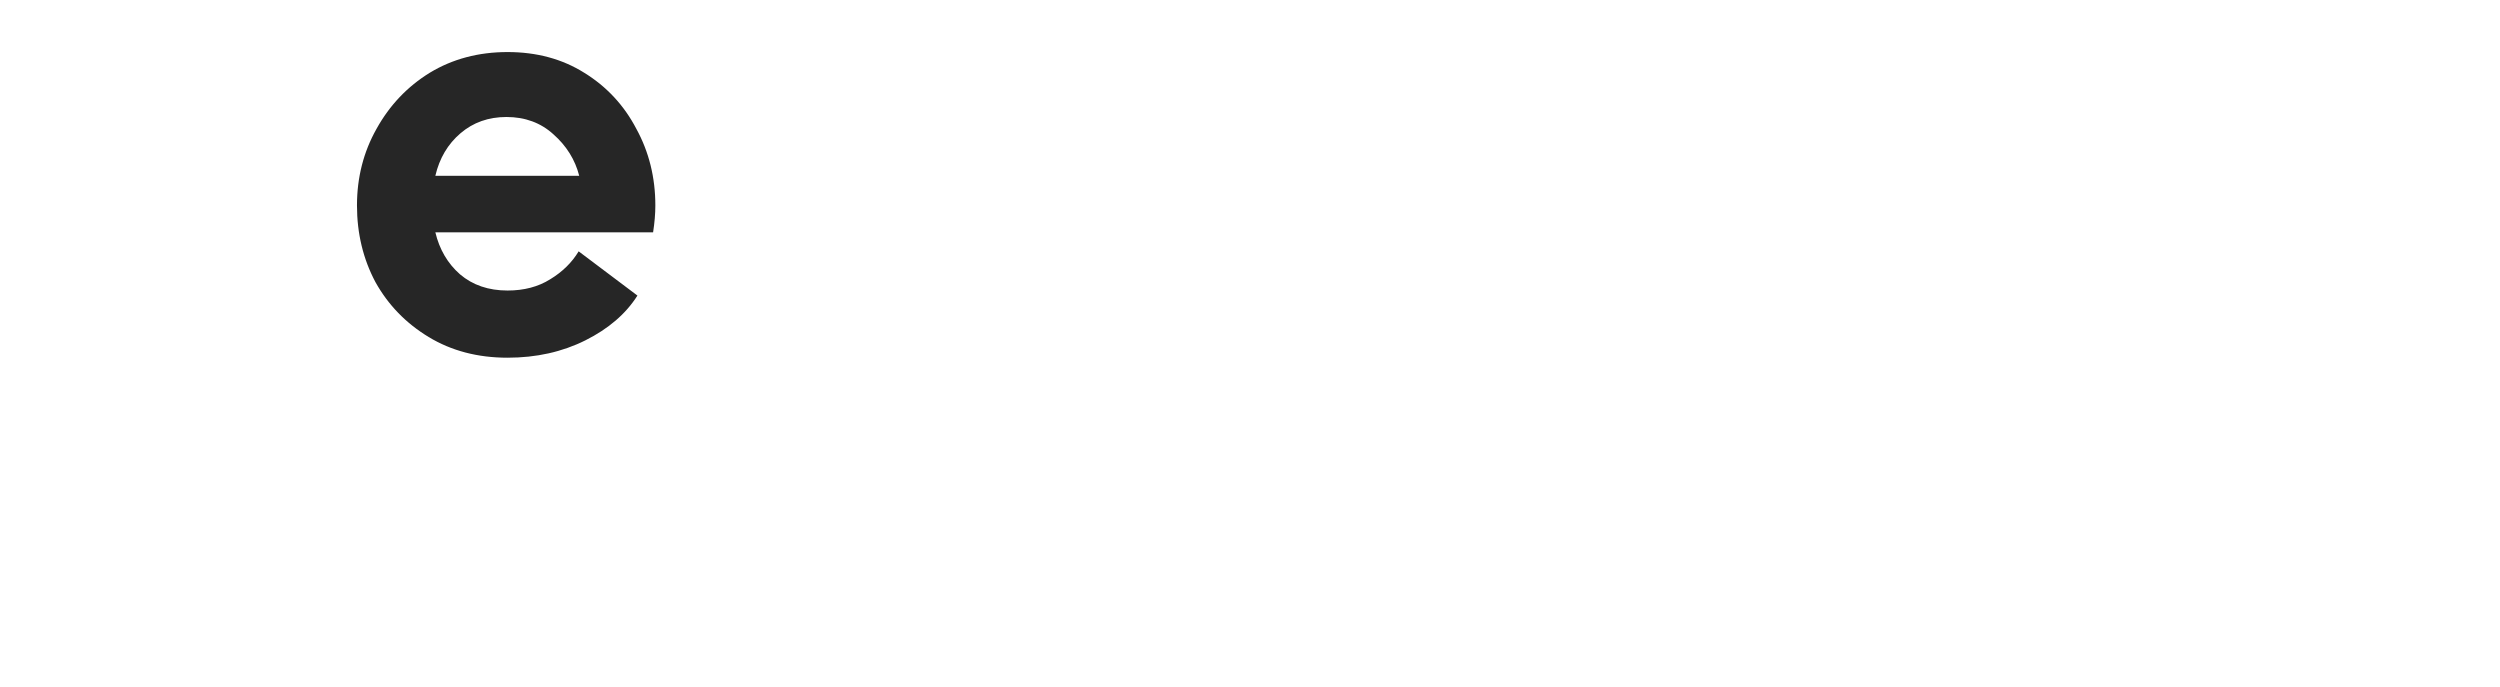
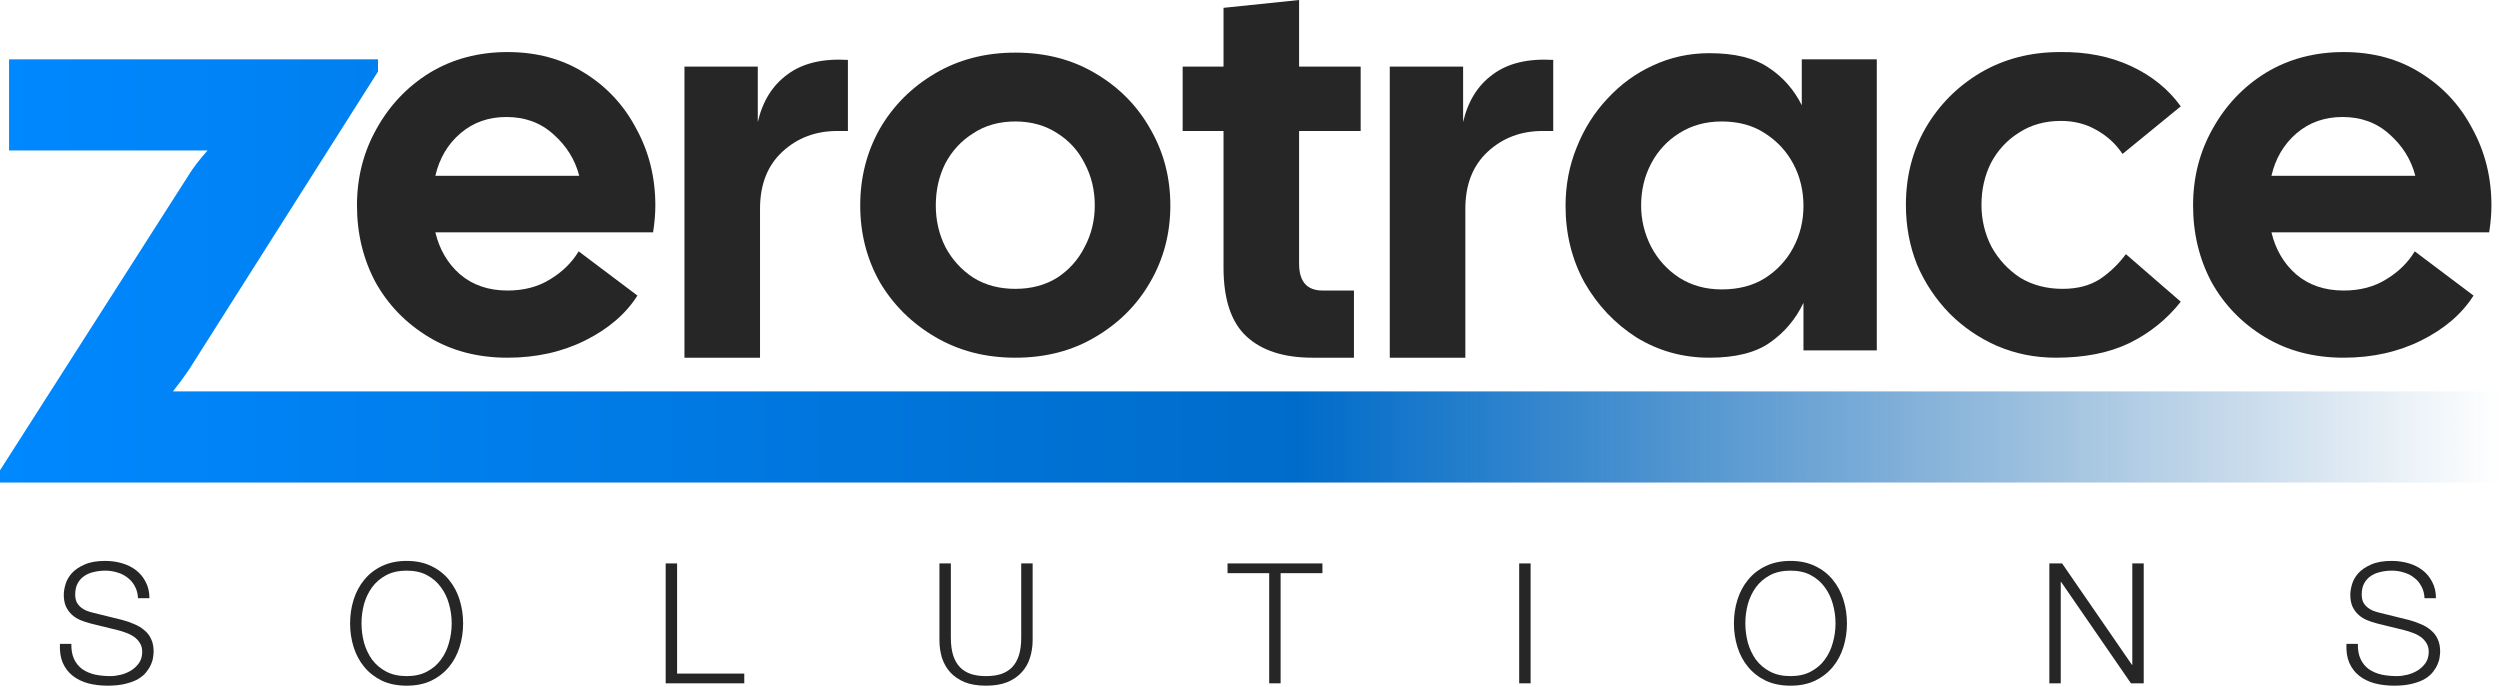
<svg xmlns="http://www.w3.org/2000/svg" width="2233" height="613" viewBox="0 0 2233 613" fill="none">
  <path d="M453.352 319.5C426.685 319.5 403.185 313.333 382.852 301C362.518 288.667 346.685 272.333 335.352 252C324.352 231.333 318.852 208.5 318.852 183.5C318.852 158.5 324.685 135.667 336.352 115C348.018 94 363.852 77.333 383.852 65C404.185 52.667 427.352 46.5 453.352 46.5C479.352 46.5 502.185 52.667 521.852 65C541.852 77.333 557.352 94 568.352 115C579.685 135.667 585.352 158.5 585.352 183.5C585.352 187.167 585.185 191 584.852 195C584.518 199 584.018 203.167 583.352 207.5H388.852C392.518 222.833 399.852 235.333 410.852 245C422.185 254.667 436.352 259.5 453.352 259.5C468.018 259.5 480.685 256.167 491.352 249.5C502.352 242.833 510.852 234.5 516.852 224.5L569.352 264C559.018 280.333 543.518 293.667 522.852 304C502.185 314.333 479.018 319.5 453.352 319.5ZM452.352 104.5C436.352 104.5 422.685 109.333 411.352 119C400.018 128.667 392.518 141.333 388.852 157H517.352C513.685 142.667 506.018 130.333 494.352 120C483.018 109.667 469.018 104.5 452.352 104.5Z" fill="#262626" />
+   <path d="M611.352 319.5V59.5H676.852V109C681.185 90.333 690.018 76.167 703.352 66.5C716.685 56.5 734.685 52.167 757.352 53.5V117H747.852C728.518 117 712.185 123.167 698.852 135.5C685.518 147.833 678.852 164.833 678.852 186.5V319.5H611.352Z" fill="#262626" />
+   <path d="M906.852 319.5C880.185 319.5 856.352 313.333 835.352 301C814.352 288.667 797.852 272.333 785.852 252C774.185 231.333 768.352 208.5 768.352 183.5C768.352 158.5 774.185 135.667 785.852 115C797.852 94.333 814.352 77.833 835.352 65.5C856.352 53.167 880.185 47 906.852 47C933.852 47 957.685 53.167 978.352 65.5C999.352 77.833 1015.68 94.333 1027.35 115C1039.35 135.667 1045.35 158.5 1045.35 183.5C1045.35 208.5 1039.35 231.333 1027.35 252C1015.68 272.333 999.352 288.667 978.352 301C957.685 313.333 933.852 319.5 906.852 319.5ZM906.852 258C921.185 258 933.685 254.667 944.352 248C955.018 241 963.185 231.833 968.852 220.5C974.852 209.167 977.852 196.833 977.852 183.5C977.852 169.833 974.852 157.333 968.852 146C963.185 134.667 955.018 125.667 944.352 119C933.685 112 921.185 108.5 906.852 108.5C892.518 108.5 880.018 112 869.352 119C858.685 125.667 850.352 134.667 844.352 146C838.685 157.333 835.852 169.833 835.852 183.5C835.852 196.833 838.685 209.167 844.352 220.5C850.352 231.833 858.685 241 869.352 248C880.018 254.667 892.518 258 906.852 258Z" fill="#262626" />
+   <path d="M1172.35 319.5C1146.68 319.5 1127.02 313.167 1113.35 300.5C1099.68 287.833 1092.85 267.333 1092.85 239V117H1056.35V59.5H1092.85V7L1160.35 0V59.5H1215.35V117H1160.35V235.5C1160.35 251.5 1167.35 259.5 1181.35 259.5H1209.35V319.5H1172.35Z" fill="#262626" />
+   <path d="M1241.35 319.5V59.5H1306.85V109C1311.18 90.333 1320.02 76.167 1333.35 66.5C1346.68 56.5 1364.68 52.167 1387.35 53.5V117H1377.85C1358.52 117 1342.18 123.167 1328.85 135.5C1315.52 147.833 1308.85 164.833 1308.85 186.5V319.5H1241.35Z" fill="#262626" />
+   <path d="M1526.85 319.5C1503.18 319.5 1481.52 313.5 1461.85 301.5C1442.52 289.167 1427.02 272.833 1415.35 252.5C1404.02 231.833 1398.35 209 1398.35 184C1398.35 165.333 1401.68 147.833 1408.35 131.5C1415.02 114.833 1424.18 100.333 1435.85 88C1447.52 75.333 1461.02 65.5 1476.35 58.5C1492.02 51.167 1508.85 47.5 1526.85 47.5C1549.52 47.5 1567.18 51.833 1579.85 60.5C1592.52 68.833 1602.35 80 1609.35 94V53H1676.35V313H1610.85V270.5C1603.85 285.167 1593.85 297 1580.85 306C1568.18 315 1550.18 319.5 1526.85 319.5ZM1537.85 258.5C1552.85 258.5 1565.68 255.167 1576.35 248.5C1587.35 241.5 1595.85 232.333 1601.85 221C1607.85 209.667 1610.85 197.333 1610.85 184C1610.85 170.333 1607.85 157.833 1601.85 146.5C1595.85 135.167 1587.35 126 1576.35 119C1565.68 112 1552.85 108.5 1537.85 108.5C1523.52 108.5 1510.85 112 1499.85 119C1489.18 125.667 1480.85 134.667 1474.85 146C1468.85 157.333 1465.85 169.833 1465.85 183.5C1465.85 196.5 1468.85 208.833 1474.85 220.5C1480.85 231.833 1489.18 241 1499.85 248C1510.85 255 1523.52 258.5 1537.85 258.5Z" fill="#262626" />
+   <path d="M1836.35 319.5C1817.68 319.5 1800.18 316 1783.85 309C1767.85 302 1753.68 292.333 1741.35 280C1729.02 267.333 1719.35 252.833 1712.35 236.5C1705.68 219.833 1702.35 202 1702.35 183C1702.35 157.667 1708.18 134.833 1719.85 114.5C1731.85 93.833 1748.18 77.333 1768.85 65C1789.85 52.667 1813.52 46.5 1839.85 46.5C1863.52 46.167 1884.68 50.333 1903.35 59C1922.02 67.667 1936.85 79.667 1947.85 95L1895.85 137.5C1889.85 128.5 1882.02 121.333 1872.35 116C1863.02 110.667 1852.52 108 1840.85 108C1826.52 108 1814.02 111.5 1803.35 118.5C1792.68 125.167 1784.35 134.167 1778.35 145.5C1772.68 156.833 1769.85 169.333 1769.85 183C1769.85 196.333 1772.85 208.833 1778.85 220.5C1785.18 231.833 1793.68 241 1804.35 248C1815.35 254.667 1828.02 258 1842.35 258C1855.35 258 1866.35 255.167 1875.35 249.5C1884.35 243.5 1892.18 236 1898.85 227L1947.85 269.5C1935.52 285.167 1920.18 297.5 1901.85 306.5C1883.85 315.167 1862.02 319.5 1836.35 319.5Z" fill="#262626" />
+   <path d="M2093.35 319.5C2066.68 319.5 2043.18 313.333 2022.85 301C2002.52 288.667 1986.68 272.333 1975.35 252C1964.35 231.333 1958.85 208.5 1958.85 183.5C1958.85 158.5 1964.68 135.667 1976.35 115C1988.02 94 2003.85 77.333 2023.85 65C2044.18 52.667 2067.35 46.5 2093.35 46.5C2119.35 46.5 2142.18 52.667 2161.85 65C2181.85 77.333 2197.35 94 2208.35 115C2219.68 135.667 2225.35 158.5 2225.35 183.5C2225.35 187.167 2225.18 191 2224.85 195C2224.52 199 2224.02 203.167 2223.35 207.5H2028.85C2032.52 222.833 2039.85 235.333 2050.85 245C2062.18 254.667 2076.35 259.5 2093.35 259.5C2108.02 259.5 2120.68 256.167 2131.35 249.5C2142.35 242.833 2150.85 234.5 2156.85 224.5L2209.35 264C2199.02 280.333 2183.52 293.667 2162.85 304C2142.18 314.333 2119.02 319.5 2093.35 319.5ZM2092.35 104.5C2076.35 104.5 2062.68 109.333 2051.35 119C2040.02 128.667 2032.52 141.333 2028.85 157H2157.35C2153.68 142.667 2146.02 130.333 2134.35 120C2123.02 109.667 2109.02 104.5 2092.35 104.5Z" fill="#262626" />
+   <path d="M0 431V420.096L167.711 157.677C172.124 150.408 178.009 142.654 185.365 134.415H8.091V53H337.629V63.904L168.447 330.685C164.524 336.5 159.865 342.8 154.471 349.585H2233V431H0Z" fill="url(#paint0_linear_371_2578)" />
+   <path d="M2106.04 575.1C2105.94 580.6 2106.79 585.2 2108.59 588.9C2110.39 592.6 2112.84 595.55 2115.94 597.75C2119.14 599.95 2122.89 601.55 2127.19 602.55C2131.49 603.45 2136.09 603.9 2140.99 603.9C2143.79 603.9 2146.84 603.5 2150.14 602.7C2153.44 601.9 2156.49 600.65 2159.29 598.95C2162.19 597.15 2164.59 594.9 2166.49 592.2C2168.39 589.4 2169.34 586.05 2169.34 582.15C2169.34 579.15 2168.64 576.55 2167.24 574.35C2165.94 572.15 2164.19 570.3 2161.99 568.8C2159.89 567.3 2157.54 566.1 2154.94 565.2C2152.34 564.2 2149.79 563.4 2147.29 562.8L2123.44 556.95C2120.34 556.15 2117.29 555.15 2114.29 553.95C2111.39 552.75 2108.84 551.15 2106.64 549.15C2104.44 547.15 2102.64 544.7 2101.24 541.8C2099.94 538.9 2099.29 535.35 2099.29 531.15C2099.29 528.55 2099.79 525.5 2100.79 522C2101.79 518.5 2103.64 515.2 2106.34 512.1C2109.14 509 2112.94 506.4 2117.74 504.3C2122.54 502.1 2128.69 501 2136.19 501C2141.49 501 2146.54 501.7 2151.34 503.1C2156.14 504.5 2160.34 506.6 2163.94 509.4C2167.54 512.2 2170.39 515.7 2172.49 519.9C2174.69 524 2175.79 528.8 2175.79 534.3H2165.59C2165.39 530.2 2164.44 526.65 2162.74 523.65C2161.14 520.55 2158.99 518 2156.29 516C2153.69 513.9 2150.64 512.35 2147.14 511.35C2143.74 510.25 2140.14 509.7 2136.34 509.7C2132.84 509.7 2129.44 510.1 2126.14 510.9C2122.94 511.6 2120.09 512.8 2117.59 514.5C2115.19 516.1 2113.24 518.25 2111.74 520.95C2110.24 523.65 2109.49 527 2109.49 531C2109.49 533.5 2109.89 535.7 2110.69 537.6C2111.59 539.4 2112.79 540.95 2114.29 542.25C2115.79 543.55 2117.49 544.6 2119.39 545.4C2121.39 546.2 2123.49 546.85 2125.69 547.35L2151.79 553.8C2155.59 554.8 2159.14 556.05 2162.44 557.55C2165.84 558.95 2168.79 560.75 2171.29 562.95C2173.89 565.05 2175.89 567.65 2177.29 570.75C2178.79 573.85 2179.54 577.6 2179.54 582C2179.54 583.2 2179.39 584.8 2179.09 586.8C2178.89 588.8 2178.29 590.95 2177.29 593.25C2176.39 595.45 2175.04 597.7 2173.24 600C2171.54 602.3 2169.14 604.4 2166.04 606.3C2163.04 608.1 2159.29 609.55 2154.79 610.65C2150.29 611.85 2144.89 612.45 2138.59 612.45C2132.29 612.45 2126.44 611.75 2121.04 610.35C2115.64 608.85 2111.04 606.6 2107.24 603.6C2103.44 600.6 2100.49 596.75 2098.39 592.05C2096.39 587.35 2095.54 581.7 2095.84 575.1H2106.04Z" fill="#262626" />
+   <path d="M1830.47 503.25H1841.87L1904.27 593.85H1904.57V503.25H1914.77V610.35H1903.37L1840.97 519.75H1840.67V610.35H1830.47V503.25Z" fill="#262626" />
+   <path d="M1558.94 556.8C1558.94 562.6 1559.69 568.35 1561.19 574.05C1562.79 579.65 1565.19 584.7 1568.39 589.2C1571.69 593.6 1575.89 597.15 1580.99 599.85C1586.09 602.55 1592.19 603.9 1599.29 603.9C1606.39 603.9 1612.44 602.55 1617.44 599.85C1622.54 597.15 1626.69 593.6 1629.89 589.2C1633.19 584.7 1635.59 579.65 1637.09 574.05C1638.69 568.35 1639.49 562.6 1639.49 556.8C1639.49 550.9 1638.69 545.15 1637.09 539.55C1635.59 533.95 1633.19 528.95 1629.89 524.55C1626.69 520.05 1622.54 516.45 1617.44 513.75C1612.44 511.05 1606.39 509.7 1599.29 509.7C1592.19 509.7 1586.09 511.05 1580.99 513.75C1575.89 516.45 1571.69 520.05 1568.39 524.55C1565.19 528.95 1562.79 533.95 1561.19 539.55C1559.69 545.15 1558.94 550.9 1558.94 556.8ZM1548.74 556.8C1548.74 549.4 1549.79 542.35 1551.89 535.65C1553.99 528.95 1557.14 523.05 1561.34 517.95C1565.54 512.75 1570.79 508.65 1577.09 505.65C1583.49 502.55 1590.89 501 1599.29 501C1607.69 501 1615.04 502.55 1621.34 505.65C1627.64 508.65 1632.89 512.75 1637.09 517.95C1641.29 523.05 1644.44 528.95 1646.54 535.65C1648.64 542.35 1649.69 549.4 1649.69 556.8C1649.69 564.2 1648.64 571.25 1646.54 577.95C1644.44 584.65 1641.29 590.55 1637.09 595.65C1632.89 600.75 1627.64 604.85 1621.34 607.95C1615.04 610.95 1607.69 612.45 1599.29 612.45C1590.89 612.45 1583.49 610.95 1577.09 607.95C1570.79 604.85 1565.54 600.75 1561.34 595.65C1557.14 590.55 1553.99 584.65 1551.89 577.95C1549.79 571.25 1548.74 564.2 1548.74 556.8Z" fill="#262626" />
+   <path d="M1356.94 503.25H1367.14V610.35H1356.94V503.25Z" fill="#262626" />
+   <path d="M1096.44 503.25H1181.19V511.95H1143.84V610.35H1133.64V511.95H1096.44V503.25Z" fill="#262626" />
+   <path d="M839.102 503.25H849.302V569.55C849.302 575.75 850.002 581.05 851.402 585.45C852.802 589.75 854.852 593.3 857.552 596.1C860.252 598.8 863.552 600.8 867.452 602.1C871.352 603.3 875.752 603.9 880.652 603.9C885.652 603.9 890.102 603.3 894.002 602.1C897.902 600.8 901.202 598.8 903.902 596.1C906.602 593.3 908.652 589.75 910.052 585.45C911.452 581.05 912.152 575.75 912.152 569.55V503.25H922.352V571.8C922.352 577.3 921.552 582.55 919.952 587.55C918.452 592.45 916.002 596.75 912.602 600.45C909.302 604.15 905.002 607.1 899.702 609.3C894.502 611.4 888.152 612.45 880.652 612.45C873.252 612.45 866.902 611.4 861.602 609.3C856.402 607.1 852.102 604.15 848.702 600.45C845.402 596.75 842.952 592.45 841.352 587.55C839.852 582.55 839.102 577.3 839.102 571.8V503.25Z" fill="#262626" />
+   <path d="M594.585 503.25H604.785V601.65H664.785V610.35H594.585V503.25Z" fill="#262626" />
+   <path d="M322.904 556.8C322.904 562.6 323.654 568.35 325.154 574.05C326.754 579.65 329.154 584.7 332.354 589.2C335.654 593.6 339.854 597.15 344.954 599.85C350.054 602.55 356.154 603.9 363.254 603.9C370.354 603.9 376.404 602.55 381.404 599.85C386.504 597.15 390.654 593.6 393.854 589.2C397.154 584.7 399.554 579.65 401.054 574.05C402.654 568.35 403.454 562.6 403.454 556.8C403.454 550.9 402.654 545.15 401.054 539.55C399.554 533.95 397.154 528.95 393.854 524.55C390.654 520.05 386.504 516.45 381.404 513.75C376.404 511.05 370.354 509.7 363.254 509.7C356.154 509.7 350.054 511.05 344.954 513.75C339.854 516.45 335.654 520.05 332.354 524.55C329.154 528.95 326.754 533.95 325.154 539.55C323.654 545.15 322.904 550.9 322.904 556.8ZM312.704 556.8C312.704 549.4 313.754 542.35 315.854 535.65C317.954 528.95 321.104 523.05 325.304 517.95C329.504 512.75 334.754 508.65 341.054 505.65C347.454 502.55 354.854 501 363.254 501C371.654 501 379.004 502.55 385.304 505.65C391.604 508.65 396.854 512.75 401.054 517.95C405.254 523.05 408.404 528.95 410.504 535.65C412.604 542.35 413.654 549.4 413.654 556.8C413.654 564.2 412.604 571.25 410.504 577.95C408.404 584.65 405.254 590.55 401.054 595.65C396.854 600.75 391.604 604.85 385.304 607.95C379.004 610.95 371.654 612.45 363.254 612.45C354.854 612.45 347.454 610.95 341.054 607.95C334.754 604.85 329.504 600.75 325.304 595.65C321.104 590.55 317.954 584.65 315.854 577.95C313.754 571.25 312.704 564.2 312.704 556.8Z" fill="#262626" />
+   <path d="M63.721 575.1C63.621 580.6 64.471 585.2 66.271 588.9C68.071 592.6 70.521 595.55 73.621 597.75C76.821 599.95 80.571 601.55 84.871 602.55C89.171 603.45 93.771 603.9 98.671 603.9C101.471 603.9 104.521 603.5 107.821 602.7C111.121 601.9 114.171 600.65 116.971 598.95C119.871 597.15 122.271 594.9 124.171 592.2C126.071 589.4 127.021 586.05 127.021 582.15C127.021 579.15 126.321 576.55 124.921 574.35C123.621 572.15 121.871 570.3 119.671 568.8C117.571 567.3 115.221 566.1 112.621 565.2C110.021 564.2 107.471 563.4 104.971 562.8L81.121 556.95C78.021 556.15 74.971 555.15 71.971 553.95C69.071 552.75 66.521 551.15 64.321 549.15C62.121 547.15 60.321 544.7 58.921 541.8C57.621 538.9 56.971 535.35 56.971 531.15C56.971 528.55 57.471 525.5 58.471 522C59.471 518.5 61.321 515.2 64.021 512.1C66.821 509 70.621 506.4 75.421 504.3C80.221 502.1 86.371 501 93.871 501C99.171 501 104.221 501.7 109.021 503.1C113.821 504.5 118.021 506.6 121.621 509.4C125.221 512.2 128.071 515.7 130.171 519.9C132.371 524 133.471 528.8 133.471 534.3H123.271C123.071 530.2 122.121 526.65 120.421 523.65C118.821 520.55 116.671 518 113.971 516C111.371 513.9 108.321 512.35 104.821 511.35C101.421 510.25 97.821 509.7 94.021 509.7C90.521 509.7 87.121 510.1 83.821 510.9C80.621 511.6 77.771 512.8 75.271 514.5C72.871 516.1 70.921 518.25 69.421 520.95C67.921 523.65 67.171 527 67.171 531C67.171 533.5 67.571 535.7 68.371 537.6C69.271 539.4 70.471 540.95 71.971 542.25C73.471 543.55 75.171 544.6 77.071 545.4C79.071 546.2 81.171 546.85 83.371 547.35L109.471 553.8C113.271 554.8 116.821 556.05 120.121 557.55C123.521 558.95 126.471 560.75 128.971 562.95C131.571 565.05 133.571 567.65 134.971 570.75C136.471 573.85 137.221 577.6 137.221 582C137.221 583.2 137.071 584.8 136.771 586.8C136.571 588.8 135.971 590.95 134.971 593.25C134.071 595.45 132.721 597.7 130.921 600C129.221 602.3 126.821 604.4 123.721 606.3C120.721 608.1 116.971 609.55 112.471 610.65C107.971 611.85 102.571 612.45 96.271 612.45C89.971 612.45 84.121 611.75 78.721 610.35C73.321 608.85 68.721 606.6 64.921 603.6C61.121 600.6 58.171 596.75 56.071 592.05C54.071 587.35 53.221 581.7 53.521 575.1H63.721Z" fill="#262626" />
+   <defs>
+     <linearGradient id="paint0_linear_371_2578" x1="0" y1="242" x2="2233" y2="242" gradientUnits="userSpaceOnUse">
+       <stop stop-color="#0088FF" />
+       <stop offset="0.519" stop-color="#006CCA" />
+       <stop offset="1" stop-color="#005299" stop-opacity="0" />
+     </linearGradient>
+   </defs>
</svg>
